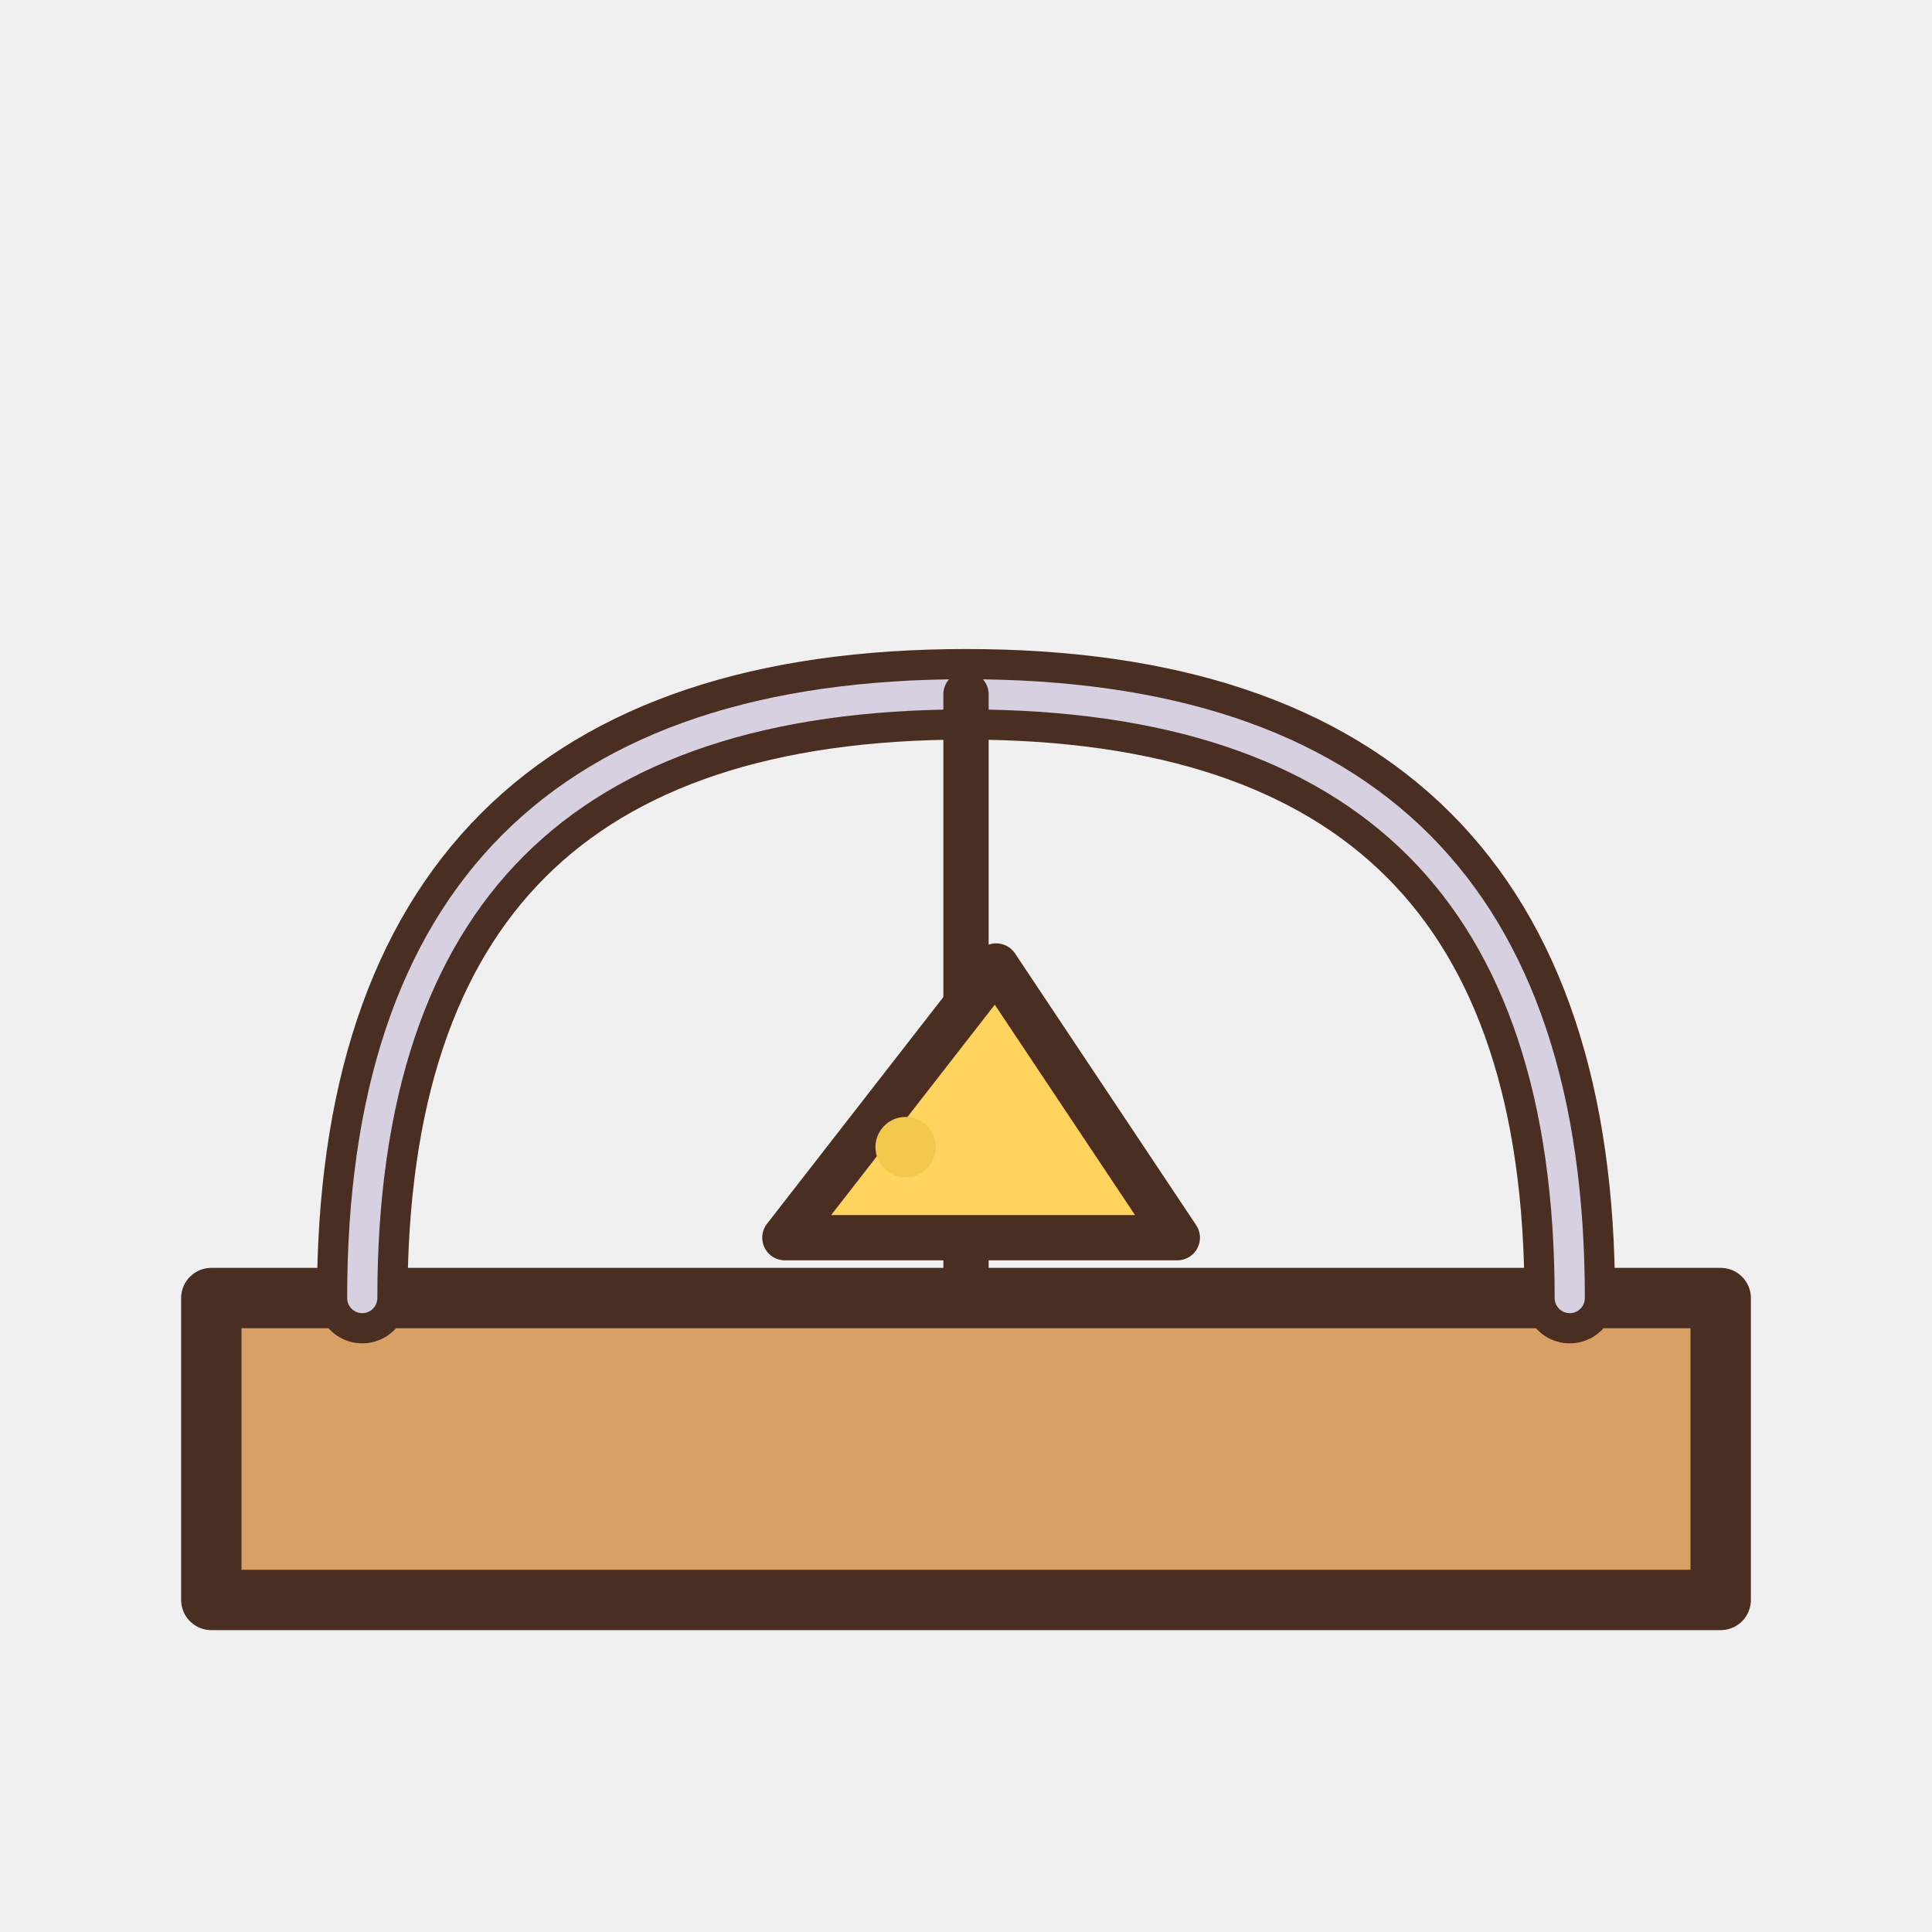
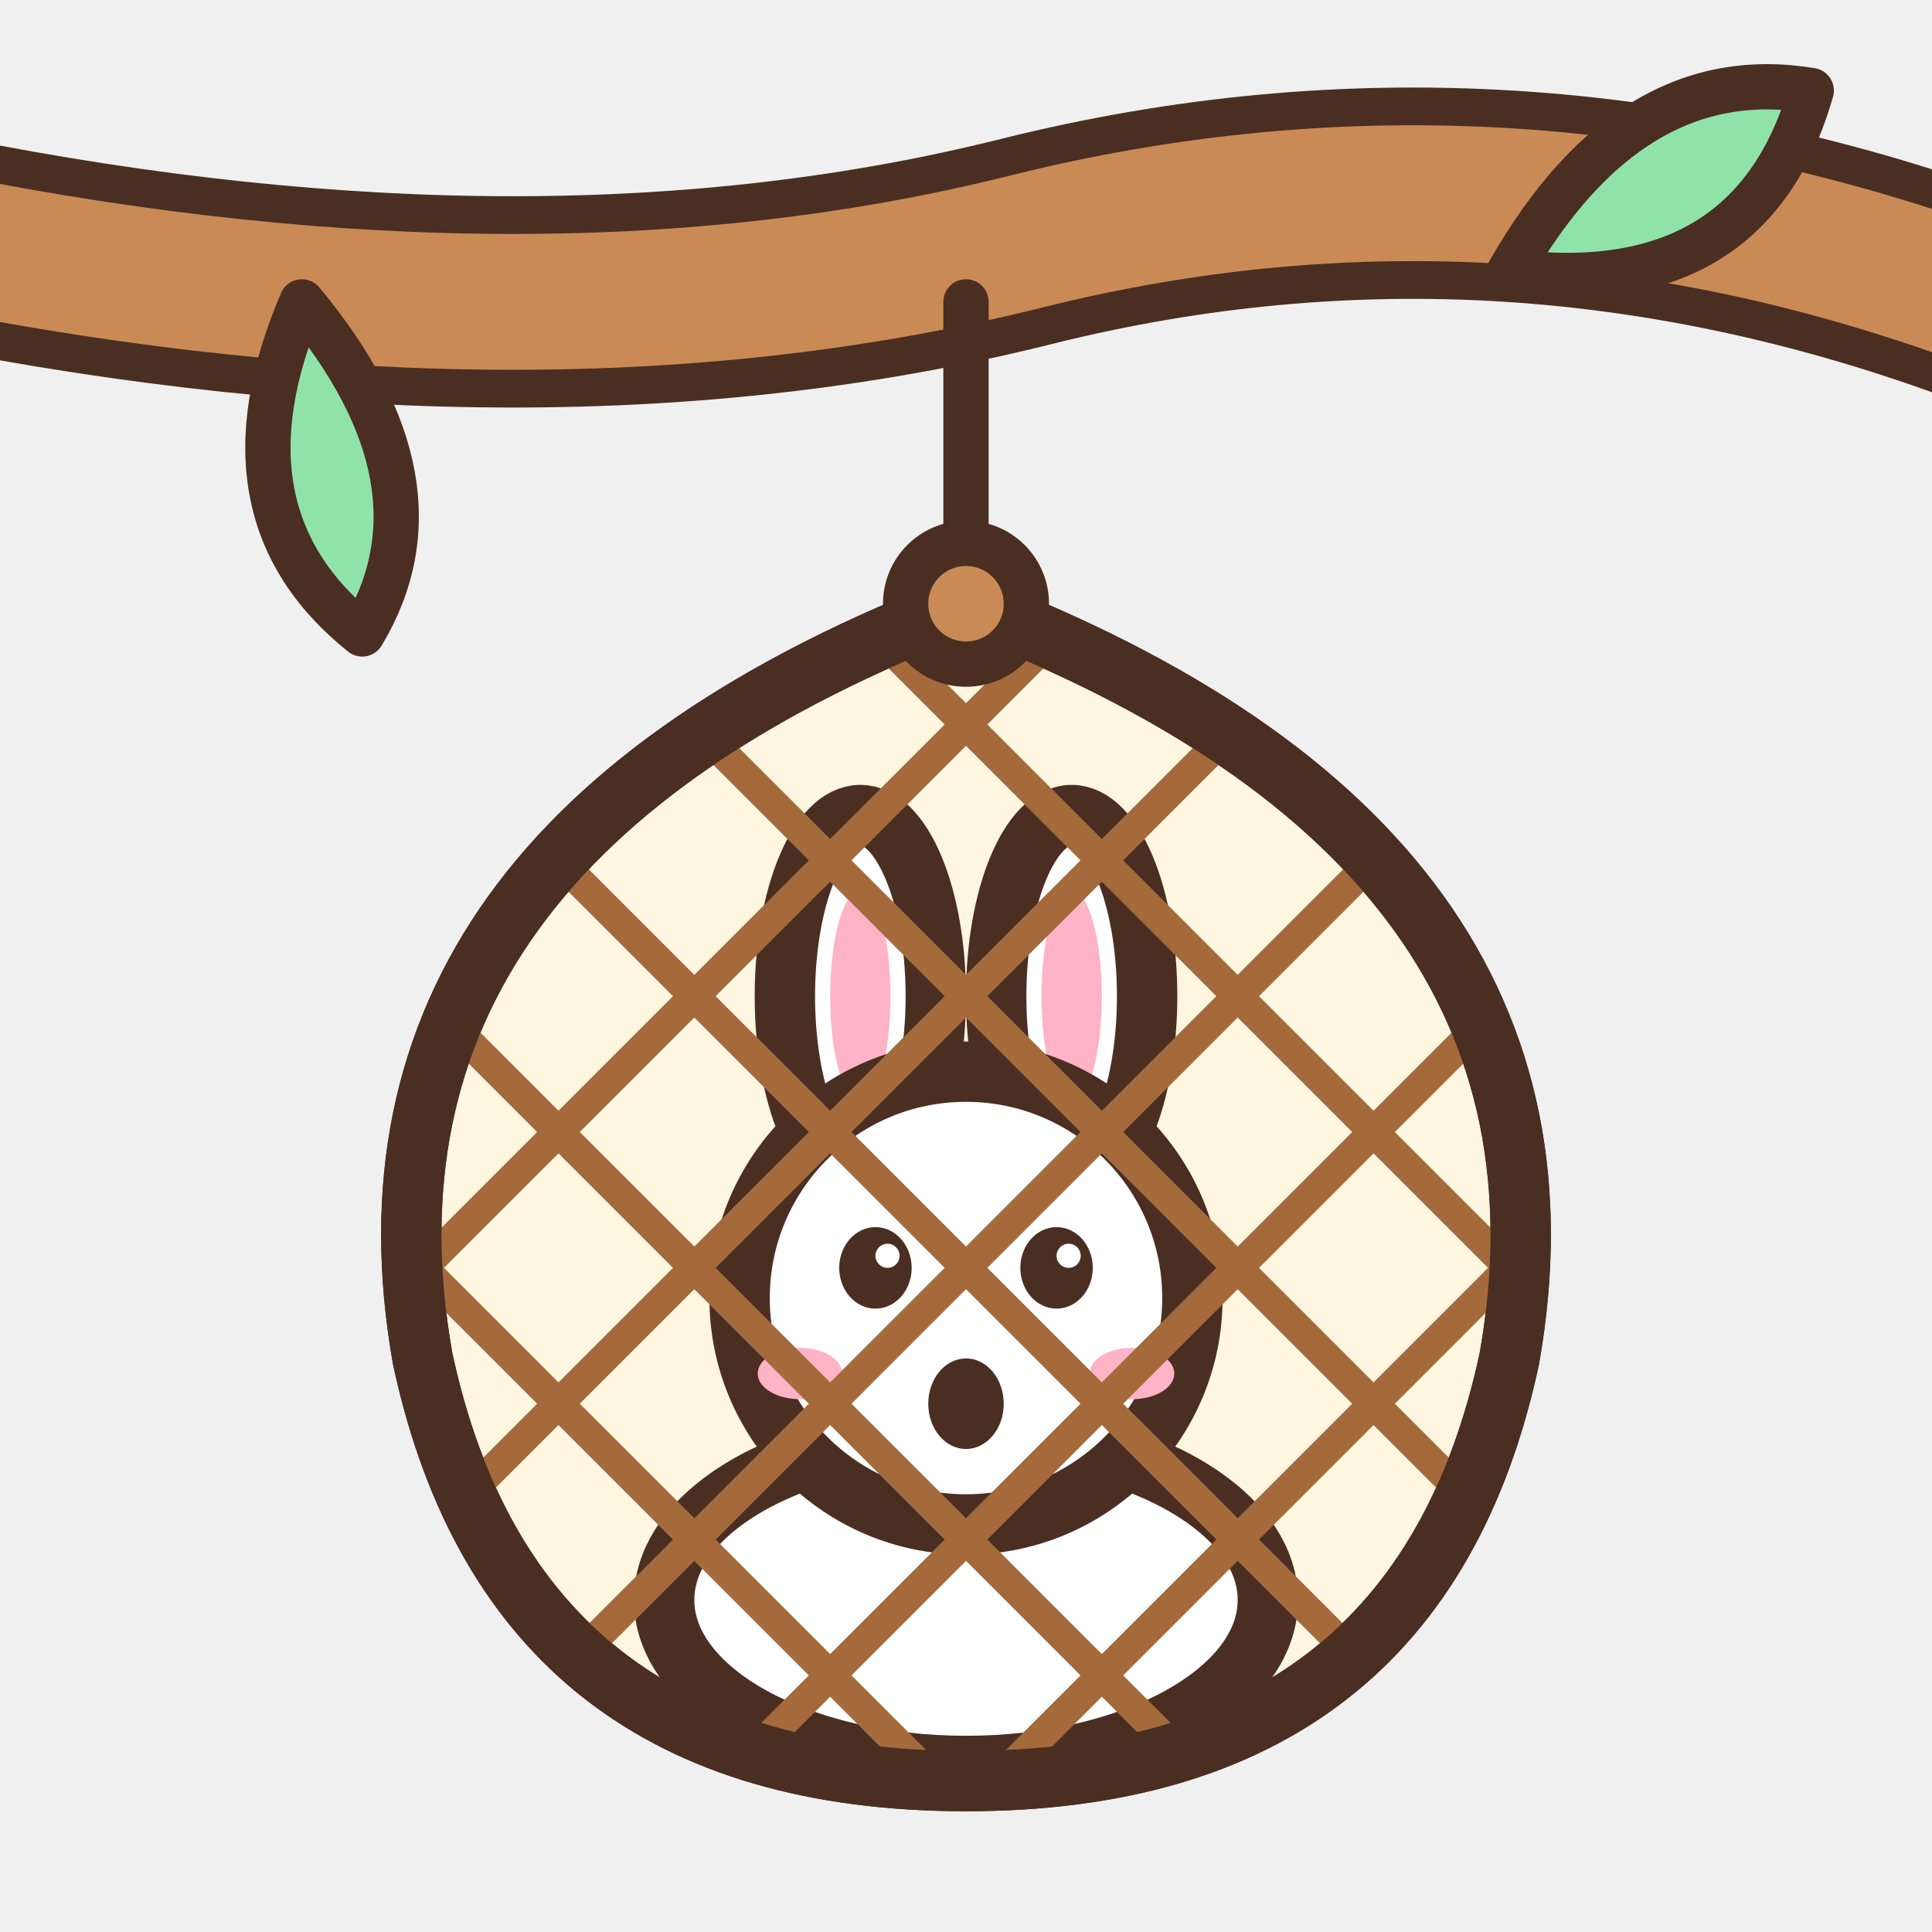
<svg xmlns="http://www.w3.org/2000/svg" viewBox="0 0 128 128">
  <g stroke="#4b2e22" stroke-width="4" stroke-linejoin="round" stroke-linecap="round">
-     <path d="M14 86h100v20H14Z" fill="#d9a066" />
-     <path d="M24 86q0-40 40-40t40 40" fill="none" stroke-width="6" />
-     <path d="M24 86q0-40 40-40t40 40" fill="none" stroke="#d6d0e0" stroke-width="2" />
-     <path d="M64 46v40" stroke-width="3" />
-     <path d="M52 82l14-18 12 18Z" fill="#ffd45e" stroke-width="3" />
-     <circle cx="60" cy="76" r="2" fill="#f2c94c" stroke="none" />
+     <defs>
+       <clipPath id="net">
+         <path d="M64 40Q22 56 28 90q6 28 36 28t36-28q6-34-36-50Z" />
+       </clipPath>
+     </defs>
+     <path d="M-4 16q40 8 72 0t64 4" fill="none" stroke="#4b2e22" stroke-width="14" />
+     <path d="M-4 16q40 8 72 0t64 4" fill="none" stroke="#c98a55" stroke-width="9" />
+     <path d="M100 18q8-14 20-12-4 14-20 12ZM20 20q-6 14 4 22 6-10-4-22Z" fill="#8fe3a8" stroke-width="3" />
+     <path d="M64 20v20" stroke-width="3" />
+     <path d="M64 40Q22 56 28 90q6 28 36 28t36-28q6-34-36-50Z" fill="#fff6e0" />
+     <ellipse cx="57" cy="66" rx="5" ry="12" fill="#ffffff" />
+     <ellipse cx="71" cy="66" rx="5" ry="12" fill="#ffffff" />
+     <ellipse cx="57" cy="66" rx="2" ry="7" fill="#ffb3c6" stroke="none" />
+     <ellipse cx="71" cy="66" rx="2" ry="7" fill="#ffb3c6" stroke="none" />
+     <ellipse cx="64" cy="106" rx="20" ry="11" fill="#ffffff" />
+     <circle cx="64" cy="86" r="15" fill="#ffffff" />
+     <ellipse cx="58" cy="84" rx="2.4" ry="2.7" fill="#4b2e22" stroke="none" />
+     <circle cx="58.8" cy="83.2" r="0.8" fill="#fff" stroke="none" />
+     <ellipse cx="70" cy="84" rx="2.4" ry="2.7" fill="#4b2e22" stroke="none" />
+     <circle cx="70.8" cy="83.2" r="0.8" fill="#fff" stroke="none" />
+     <ellipse cx="53" cy="91" rx="2.8" ry="1.7" fill="#ffb3c6" stroke="none" />
+     <ellipse cx="75" cy="91" rx="2.8" ry="1.7" fill="#ffb3c6" stroke="none" />
+     <ellipse cx="64" cy="93" rx="2.5" ry="3" fill="#4b2e22" stroke="none" />
+     <g clip-path="url(#net)" stroke="#a46a3c" stroke-width="2">
+       <path d="M-62 30L-152 120M-152 30L-62 120" />
+       <path d="M-44 30L-134 120M-134 30L-44 120" />
+       <path d="M-26 30L-116 120M-116 30L-26 120" />
+       <path d="M-8 30L-98 120M-98 30L-8 120" />
+       <path d="M10 30L-80 120M-80 30L10 120" />
+       <path d="M28 30L-62 120M-62 30L28 120" />
+       <path d="M46 30L-44 120M-44 30L46 120" />
+       <path d="M64 30L-26 120M-26 30L64 120" />
+       <path d="M82 30L-8 120M-8 30L82 120" />
+       <path d="M100 30L10 120M10 30L100 120" />
+       <path d="M118 30L28 120M28 30L118 120" />
+       <path d="M136 30L46 120M46 30L136 120" />
+       <path d="M154 30L64 120M64 30L154 120" />
+       <path d="M172 30L82 120M82 30L172 120" />
+       <path d="M190 30L100 120M100 30L190 120" />
+     </g>
+     <path d="M64 40Q22 56 28 90q6 28 36 28t36-28q6-34-36-50Z" fill="none" />
+     <circle cx="64" cy="40" r="4" fill="#c98a55" stroke-width="3" />
  </g>
</svg>
